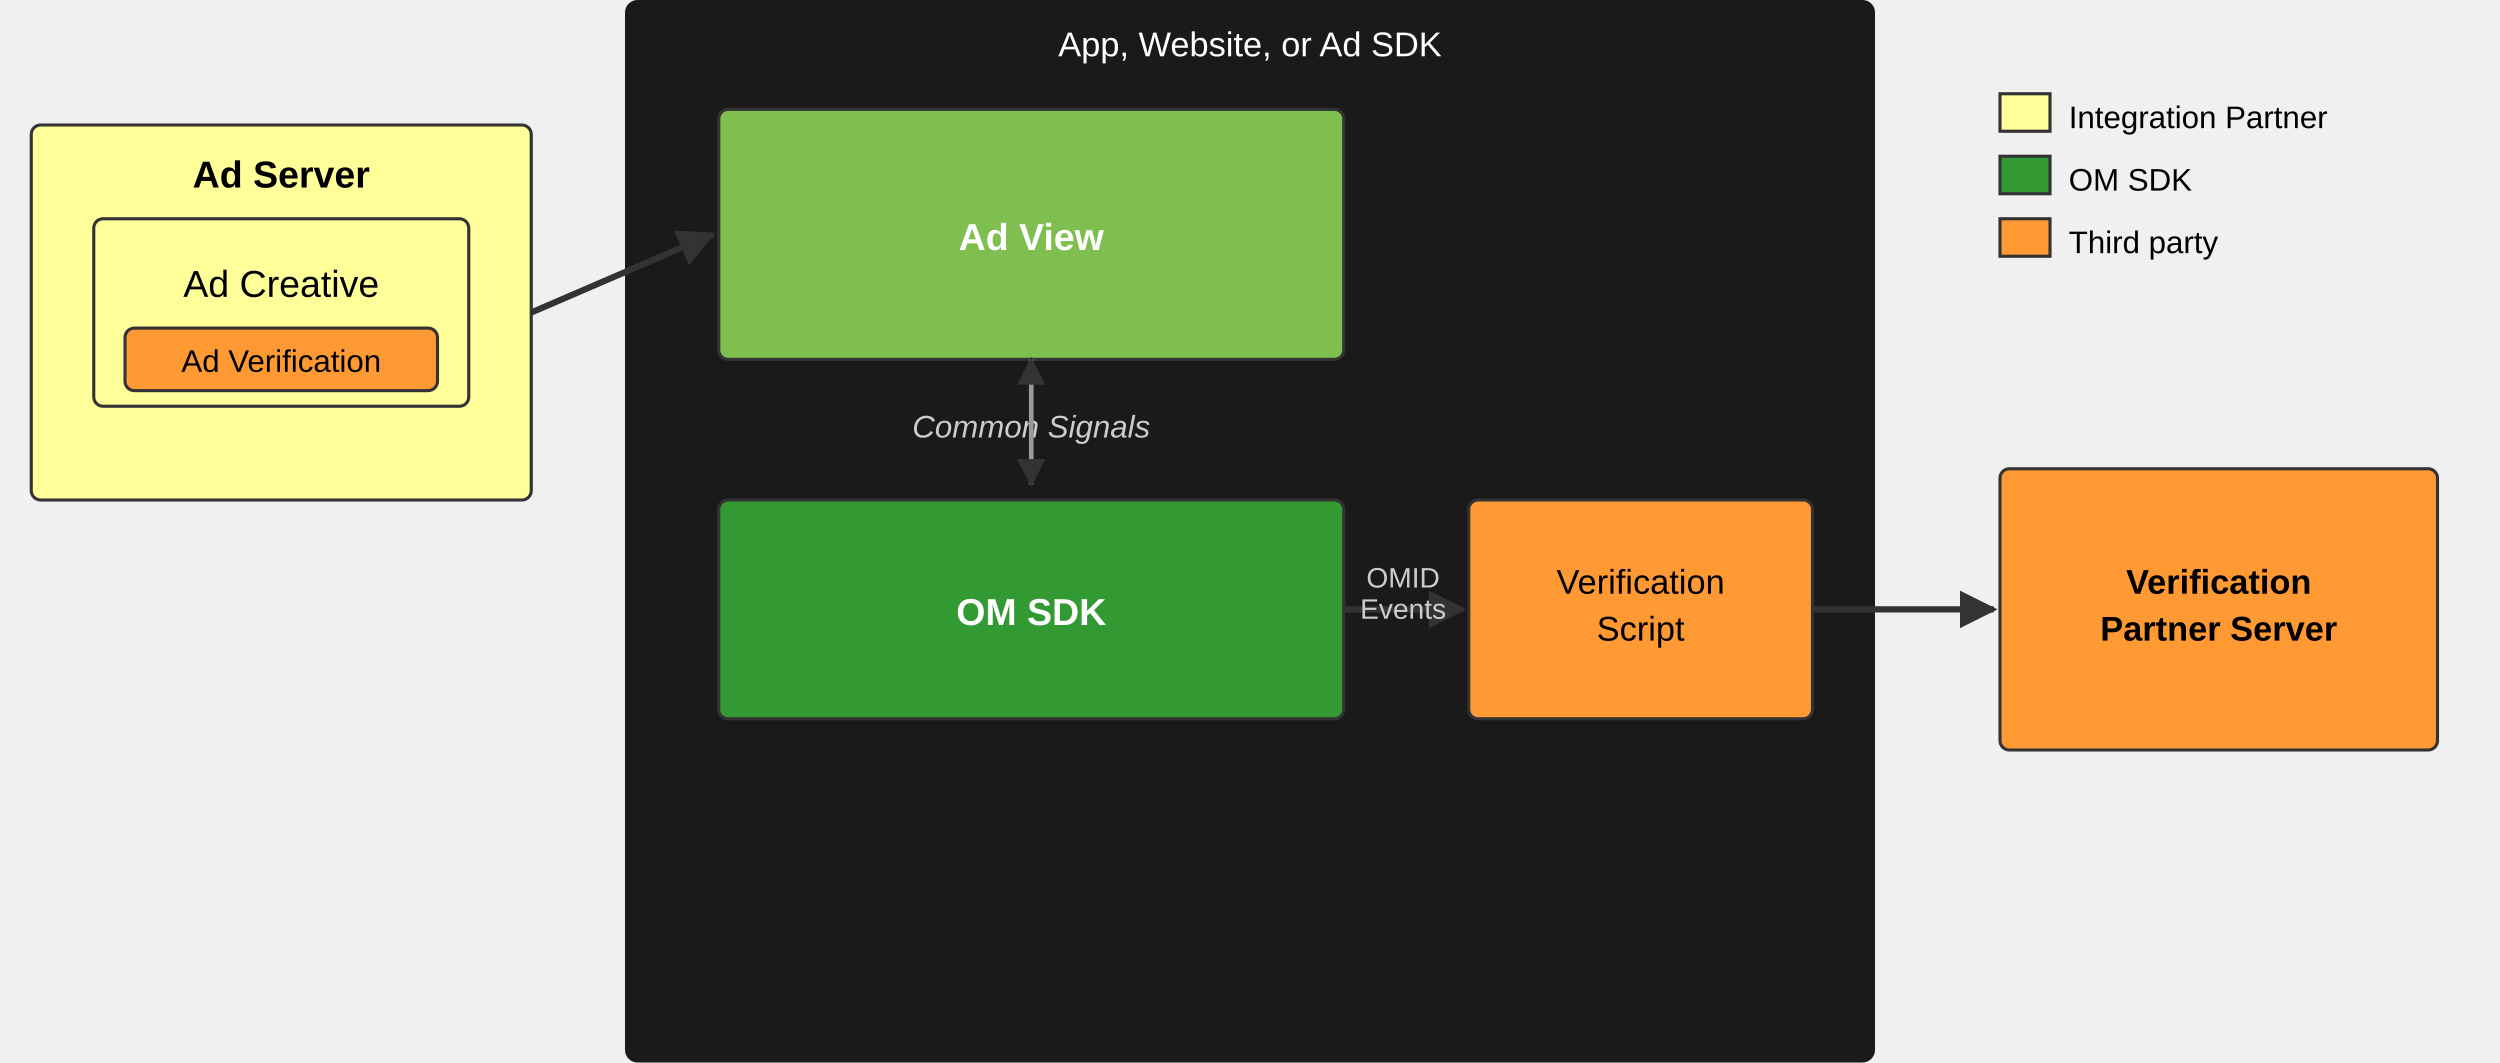
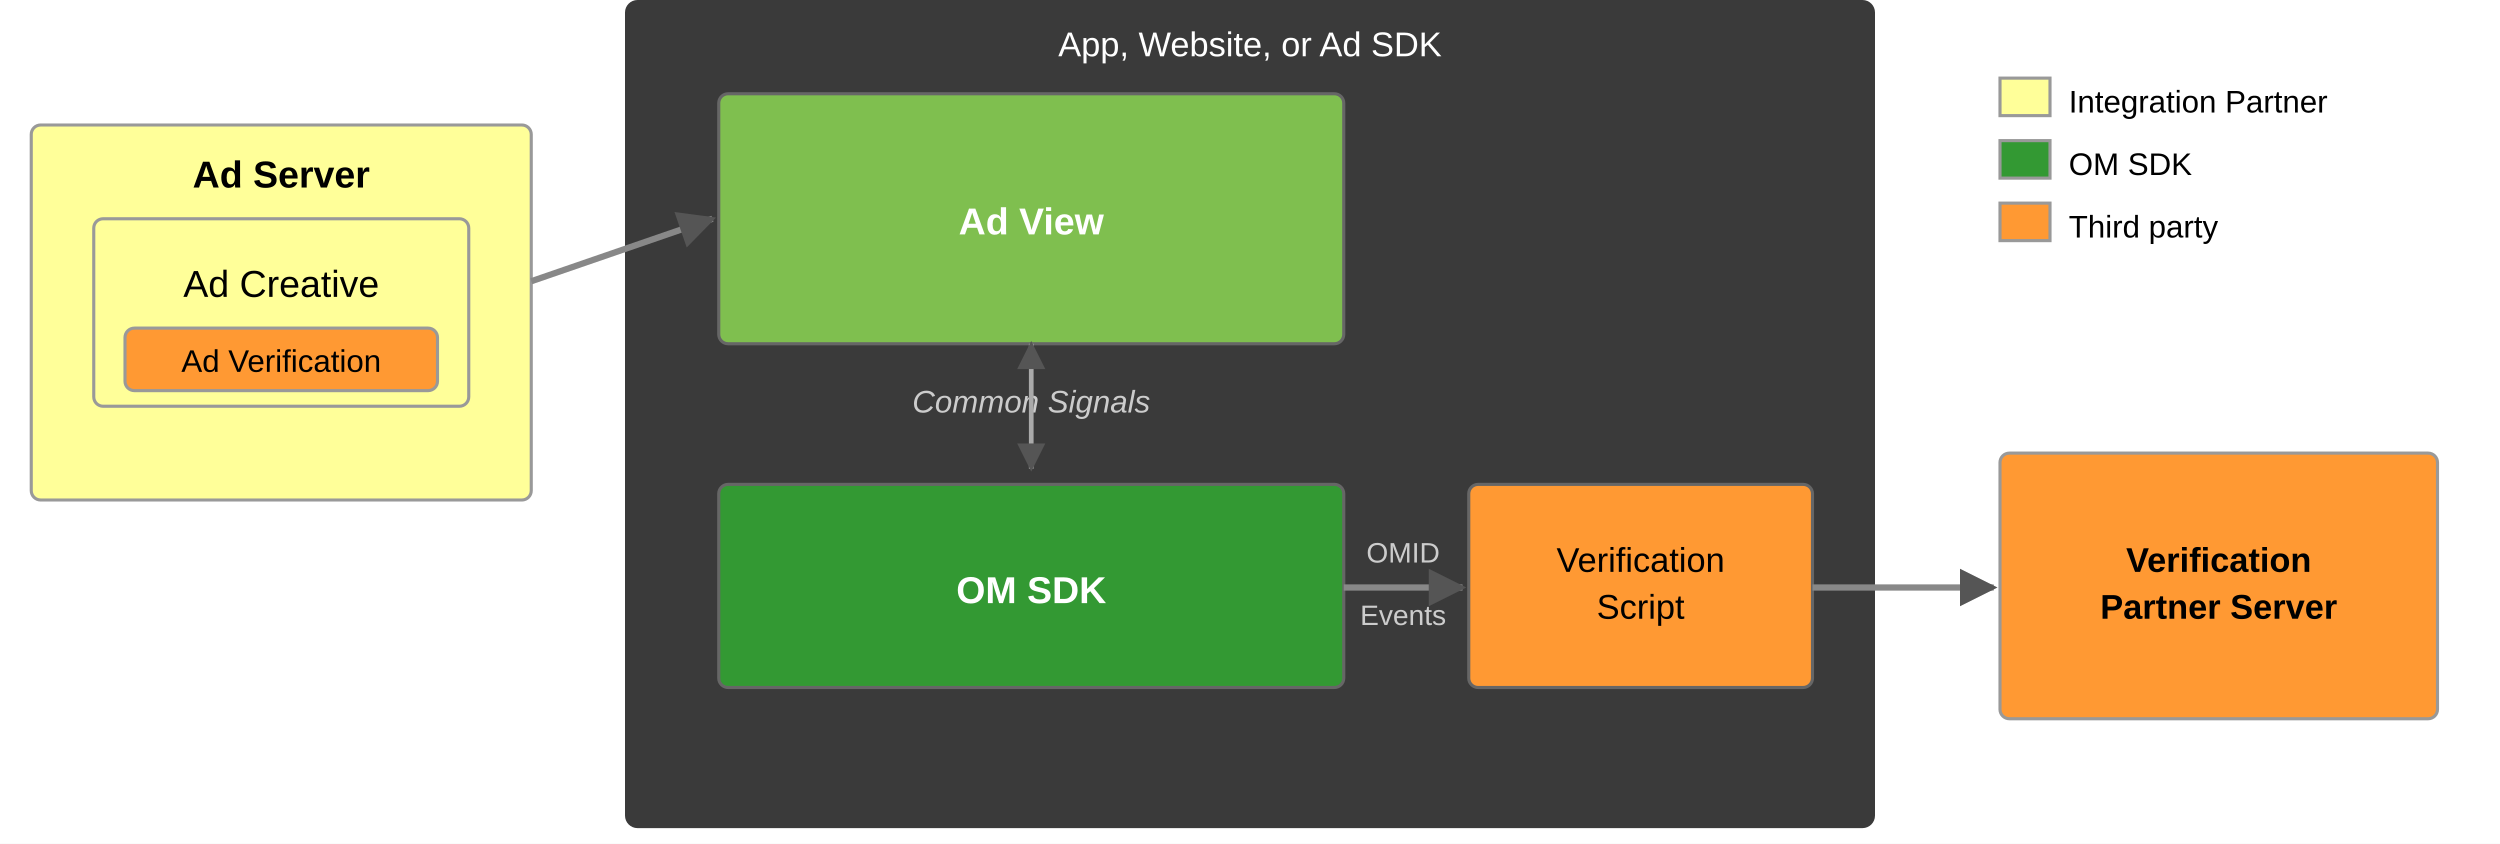
- <svg xmlns="http://www.w3.org/2000/svg" viewBox="0 0 800 340" font-family="Arial, sans-serif" font-size="12">
-   <rect x="200" y="0" width="400" height="340" fill="#1a1a1a" rx="4" />
-   <text x="400" y="18" text-anchor="middle" fill="white" font-size="11">App, Website, or Ad SDK</text>
-   <rect x="10" y="40" width="160" height="120" fill="#ffff99" stroke="#333" rx="3" />
-   <text x="90" y="60" text-anchor="middle" font-weight="bold">Ad Server</text>
-   <rect x="30" y="70" width="120" height="60" fill="#ffff99" stroke="#333" rx="3" />
-   <text x="90" y="95" text-anchor="middle">Ad Creative</text>
-   <rect x="40" y="105" width="100" height="20" fill="#ff9933" stroke="#333" rx="3" />
-   <text x="90" y="119" text-anchor="middle" font-size="10">Ad Verification</text>
-   <rect x="230" y="35" width="200" height="80" fill="#7fbf4f" stroke="#333" rx="3" />
-   <text x="330" y="80" text-anchor="middle" font-weight="bold" fill="white">Ad View</text>
-   <line x1="170" y1="100" x2="228" y2="75" stroke="#333" stroke-width="2" marker-end="url(#arrow)" />
-   <text x="330" y="140" text-anchor="middle" fill="#ccc" font-size="10" font-style="italic">Common Signals</text>
-   <line x1="330" y1="115" x2="330" y2="155" stroke="#999" stroke-width="1.5" marker-end="url(#arrow)" marker-start="url(#arrow)" />
-   <rect x="230" y="160" width="200" height="70" fill="#339933" stroke="#333" rx="3" />
-   <text x="330" y="200" text-anchor="middle" font-weight="bold" fill="white">OM SDK</text>
-   <rect x="470" y="160" width="110" height="70" fill="#ff9933" stroke="#333" rx="3" />
-   <text x="525" y="190" text-anchor="middle" font-size="11">Verification</text>
-   <text x="525" y="205" text-anchor="middle" font-size="11">Script</text>
-   <line x1="430" y1="195" x2="468" y2="195" stroke="#333" stroke-width="2" marker-end="url(#arrow)" />
-   <text x="449" y="188" text-anchor="middle" fill="#ccc" font-size="9">OMID</text>
-   <text x="449" y="198" text-anchor="middle" fill="#ccc" font-size="9">Events</text>
-   <rect x="640" y="150" width="140" height="90" fill="#ff9933" stroke="#333" rx="3" />
-   <text x="710" y="190" text-anchor="middle" font-weight="bold" font-size="11">Verification</text>
-   <text x="710" y="205" text-anchor="middle" font-weight="bold" font-size="11">Partner Server</text>
-   <line x1="580" y1="195" x2="638" y2="195" stroke="#333" stroke-width="2" marker-end="url(#arrow)" />
-   <rect x="640" y="30" width="16" height="12" fill="#ffff99" stroke="#333" />
-   <text x="662" y="41" font-size="10">Integration Partner</text>
-   <rect x="640" y="50" width="16" height="12" fill="#339933" stroke="#333" />
-   <text x="662" y="61" font-size="10">OM SDK</text>
-   <rect x="640" y="70" width="16" height="12" fill="#ff9933" stroke="#333" />
-   <text x="662" y="81" font-size="10">Third party</text>
+ <svg xmlns="http://www.w3.org/2000/svg" viewBox="0 0 800 270" font-family="Arial, sans-serif" font-size="12">
+   <rect width="100%" height="100%" fill="white" />
  <defs>
    <marker id="arrow" viewBox="0 0 10 10" refX="9" refY="5" markerWidth="6" markerHeight="6" orient="auto-start-reverse">
-       <path d="M 0 0 L 10 5 L 0 10 z" fill="#333" />
+       <path d="M 0 0 L 10 5 L 0 10 z" fill="#555" />
    </marker>
  </defs>
+   <rect x="200" y="0" width="400" height="265" fill="#3a3a3a" rx="4" />
+   <text x="400" y="18" text-anchor="middle" fill="white" font-size="11">App, Website, or Ad SDK</text>
+   <rect x="10" y="40" width="160" height="120" fill="#ffff99" stroke="#999" rx="3" />
+   <text x="90" y="60" text-anchor="middle" font-weight="bold">Ad Server</text>
+   <rect x="30" y="70" width="120" height="60" fill="#ffff99" stroke="#999" rx="3" />
+   <text x="90" y="95" text-anchor="middle">Ad Creative</text>
+   <rect x="40" y="105" width="100" height="20" fill="#ff9933" stroke="#999" rx="3" />
+   <text x="90" y="119" text-anchor="middle" font-size="10">Ad Verification</text>
+   <rect x="230" y="30" width="200" height="80" fill="#7fbf4f" stroke="#666" rx="3" />
+   <text x="330" y="75" text-anchor="middle" font-weight="bold" fill="white">Ad View</text>
+   <line x1="170" y1="90" x2="228" y2="70" stroke="#888" stroke-width="2" marker-end="url(#arrow)" />
+   <text x="330" y="132" text-anchor="middle" fill="#ccc" font-size="10" font-style="italic">Common Signals</text>
+   <line x1="330" y1="110" x2="330" y2="150" stroke="#aaa" stroke-width="1.5" marker-end="url(#arrow)" marker-start="url(#arrow)" />
+   <rect x="230" y="155" width="200" height="65" fill="#339933" stroke="#666" rx="3" />
+   <text x="330" y="193" text-anchor="middle" font-weight="bold" fill="white">OM SDK</text>
+   <rect x="470" y="155" width="110" height="65" fill="#ff9933" stroke="#666" rx="3" />
+   <text x="525" y="183" text-anchor="middle" font-size="11">Verification</text>
+   <text x="525" y="198" text-anchor="middle" font-size="11">Script</text>
+   <line x1="430" y1="188" x2="468" y2="188" stroke="#888" stroke-width="2" marker-end="url(#arrow)" />
+   <text x="449" y="180" text-anchor="middle" fill="#ccc" font-size="9">OMID</text>
+   <text x="449" y="200" text-anchor="middle" fill="#ccc" font-size="9">Events</text>
+   <rect x="640" y="145" width="140" height="85" fill="#ff9933" stroke="#999" rx="3" />
+   <text x="710" y="183" text-anchor="middle" font-weight="bold" font-size="11">Verification</text>
+   <text x="710" y="198" text-anchor="middle" font-weight="bold" font-size="11">Partner Server</text>
+   <line x1="580" y1="188" x2="638" y2="188" stroke="#888" stroke-width="2" marker-end="url(#arrow)" />
+   <rect x="640" y="25" width="16" height="12" fill="#ffff99" stroke="#999" />
+   <text x="662" y="36" font-size="10">Integration Partner</text>
+   <rect x="640" y="45" width="16" height="12" fill="#339933" stroke="#999" />
+   <text x="662" y="56" font-size="10">OM SDK</text>
+   <rect x="640" y="65" width="16" height="12" fill="#ff9933" stroke="#999" />
+   <text x="662" y="76" font-size="10">Third party</text>
</svg>
